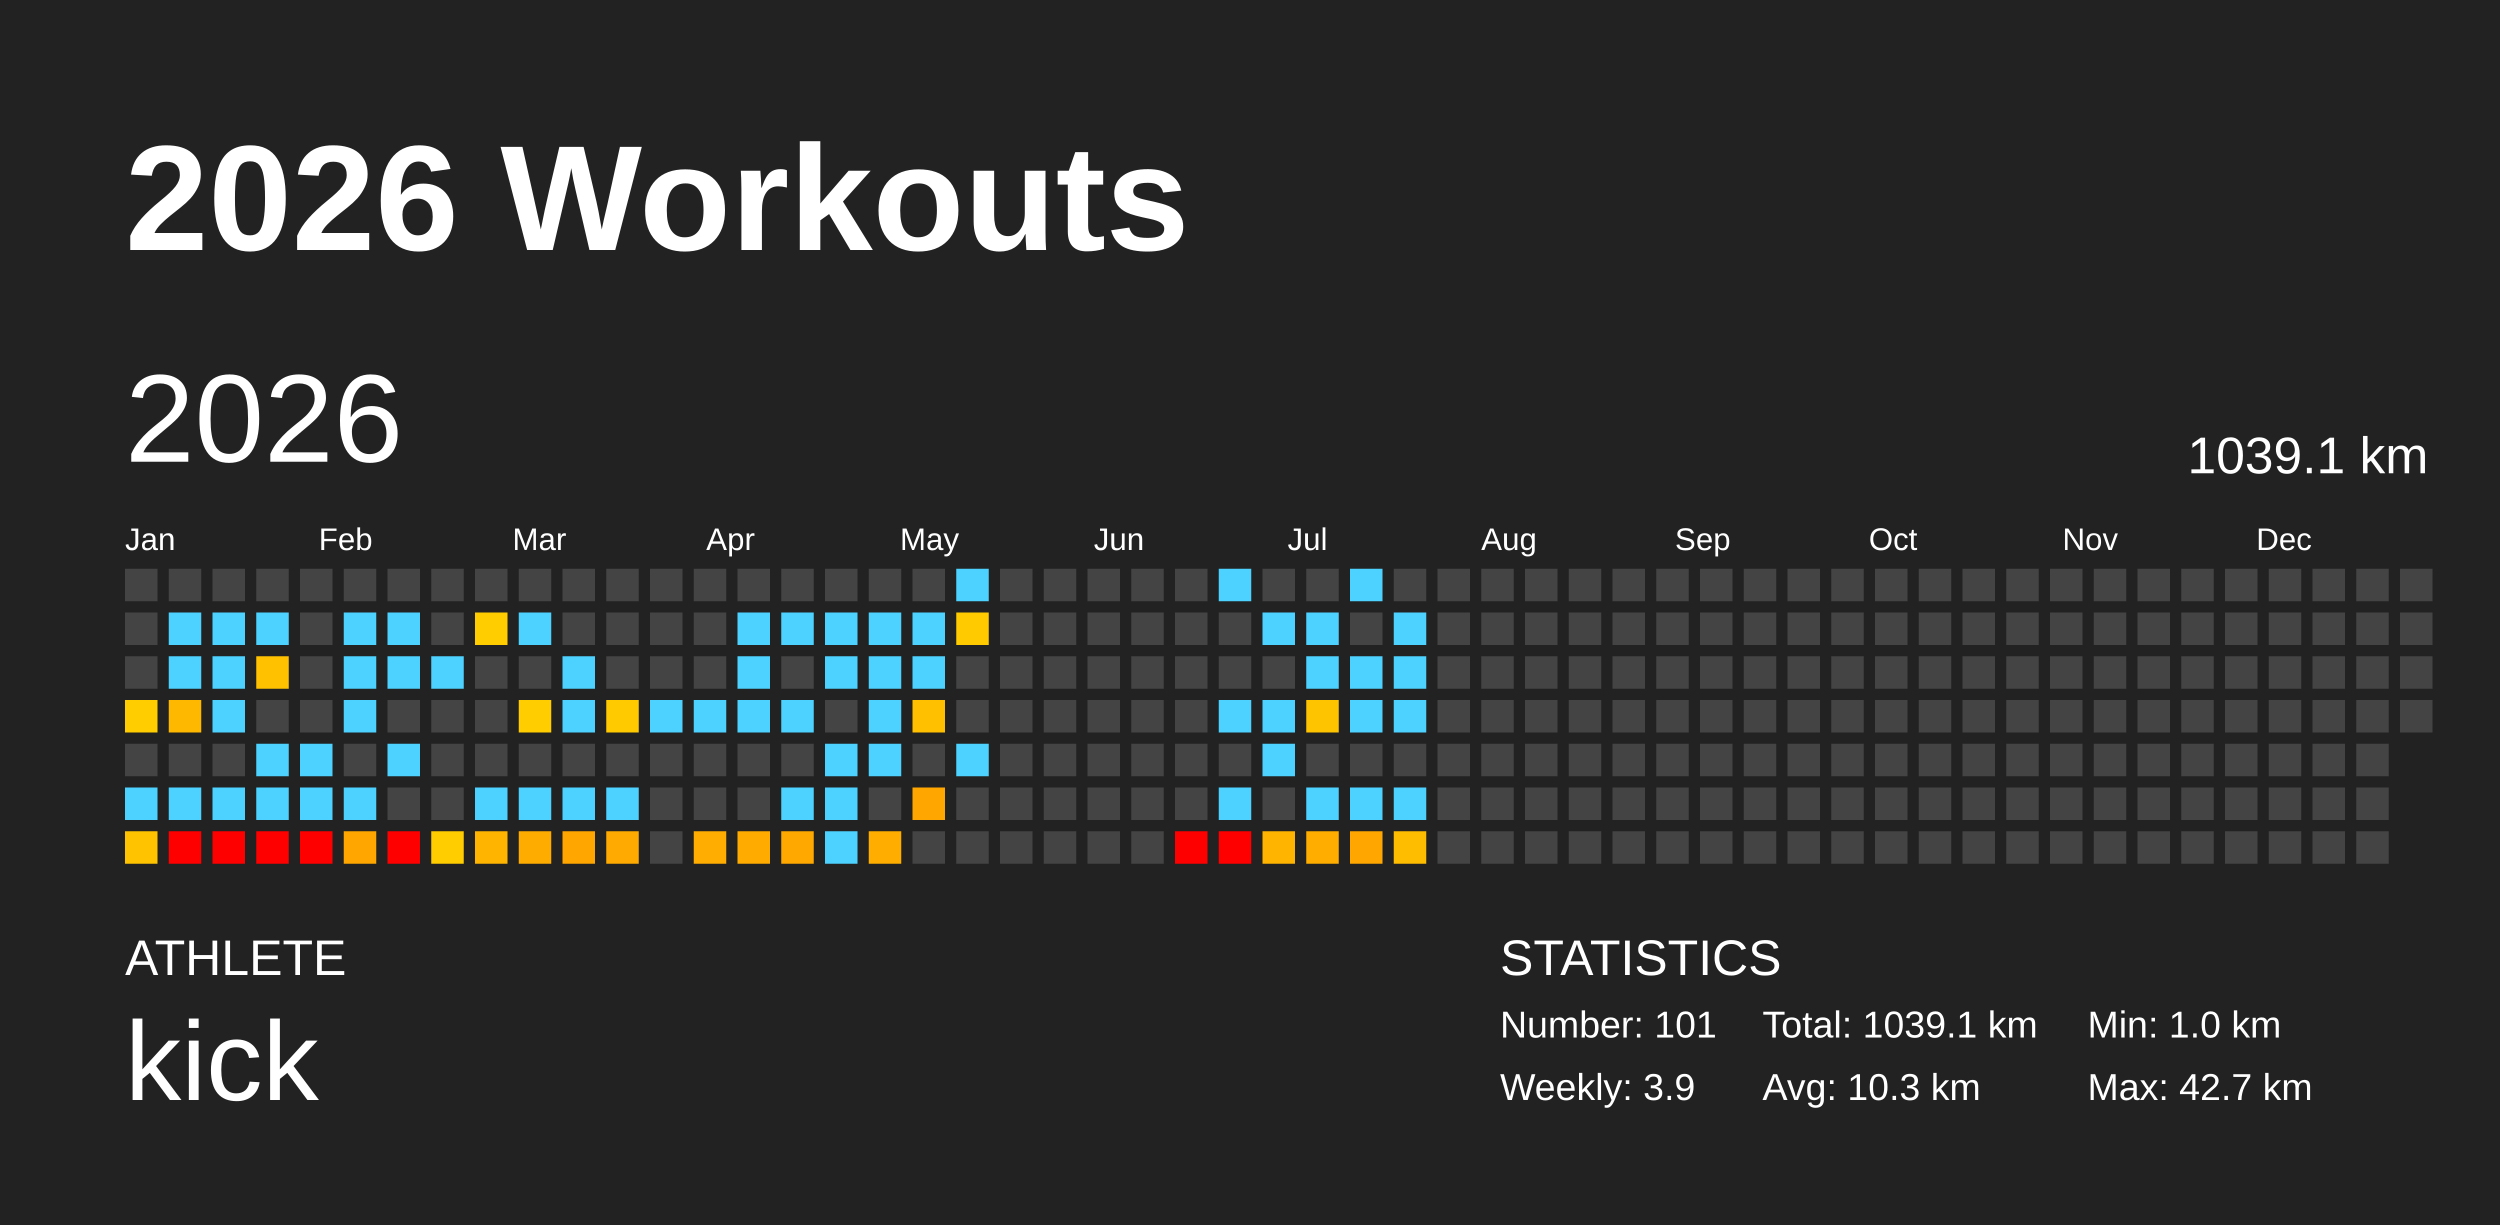
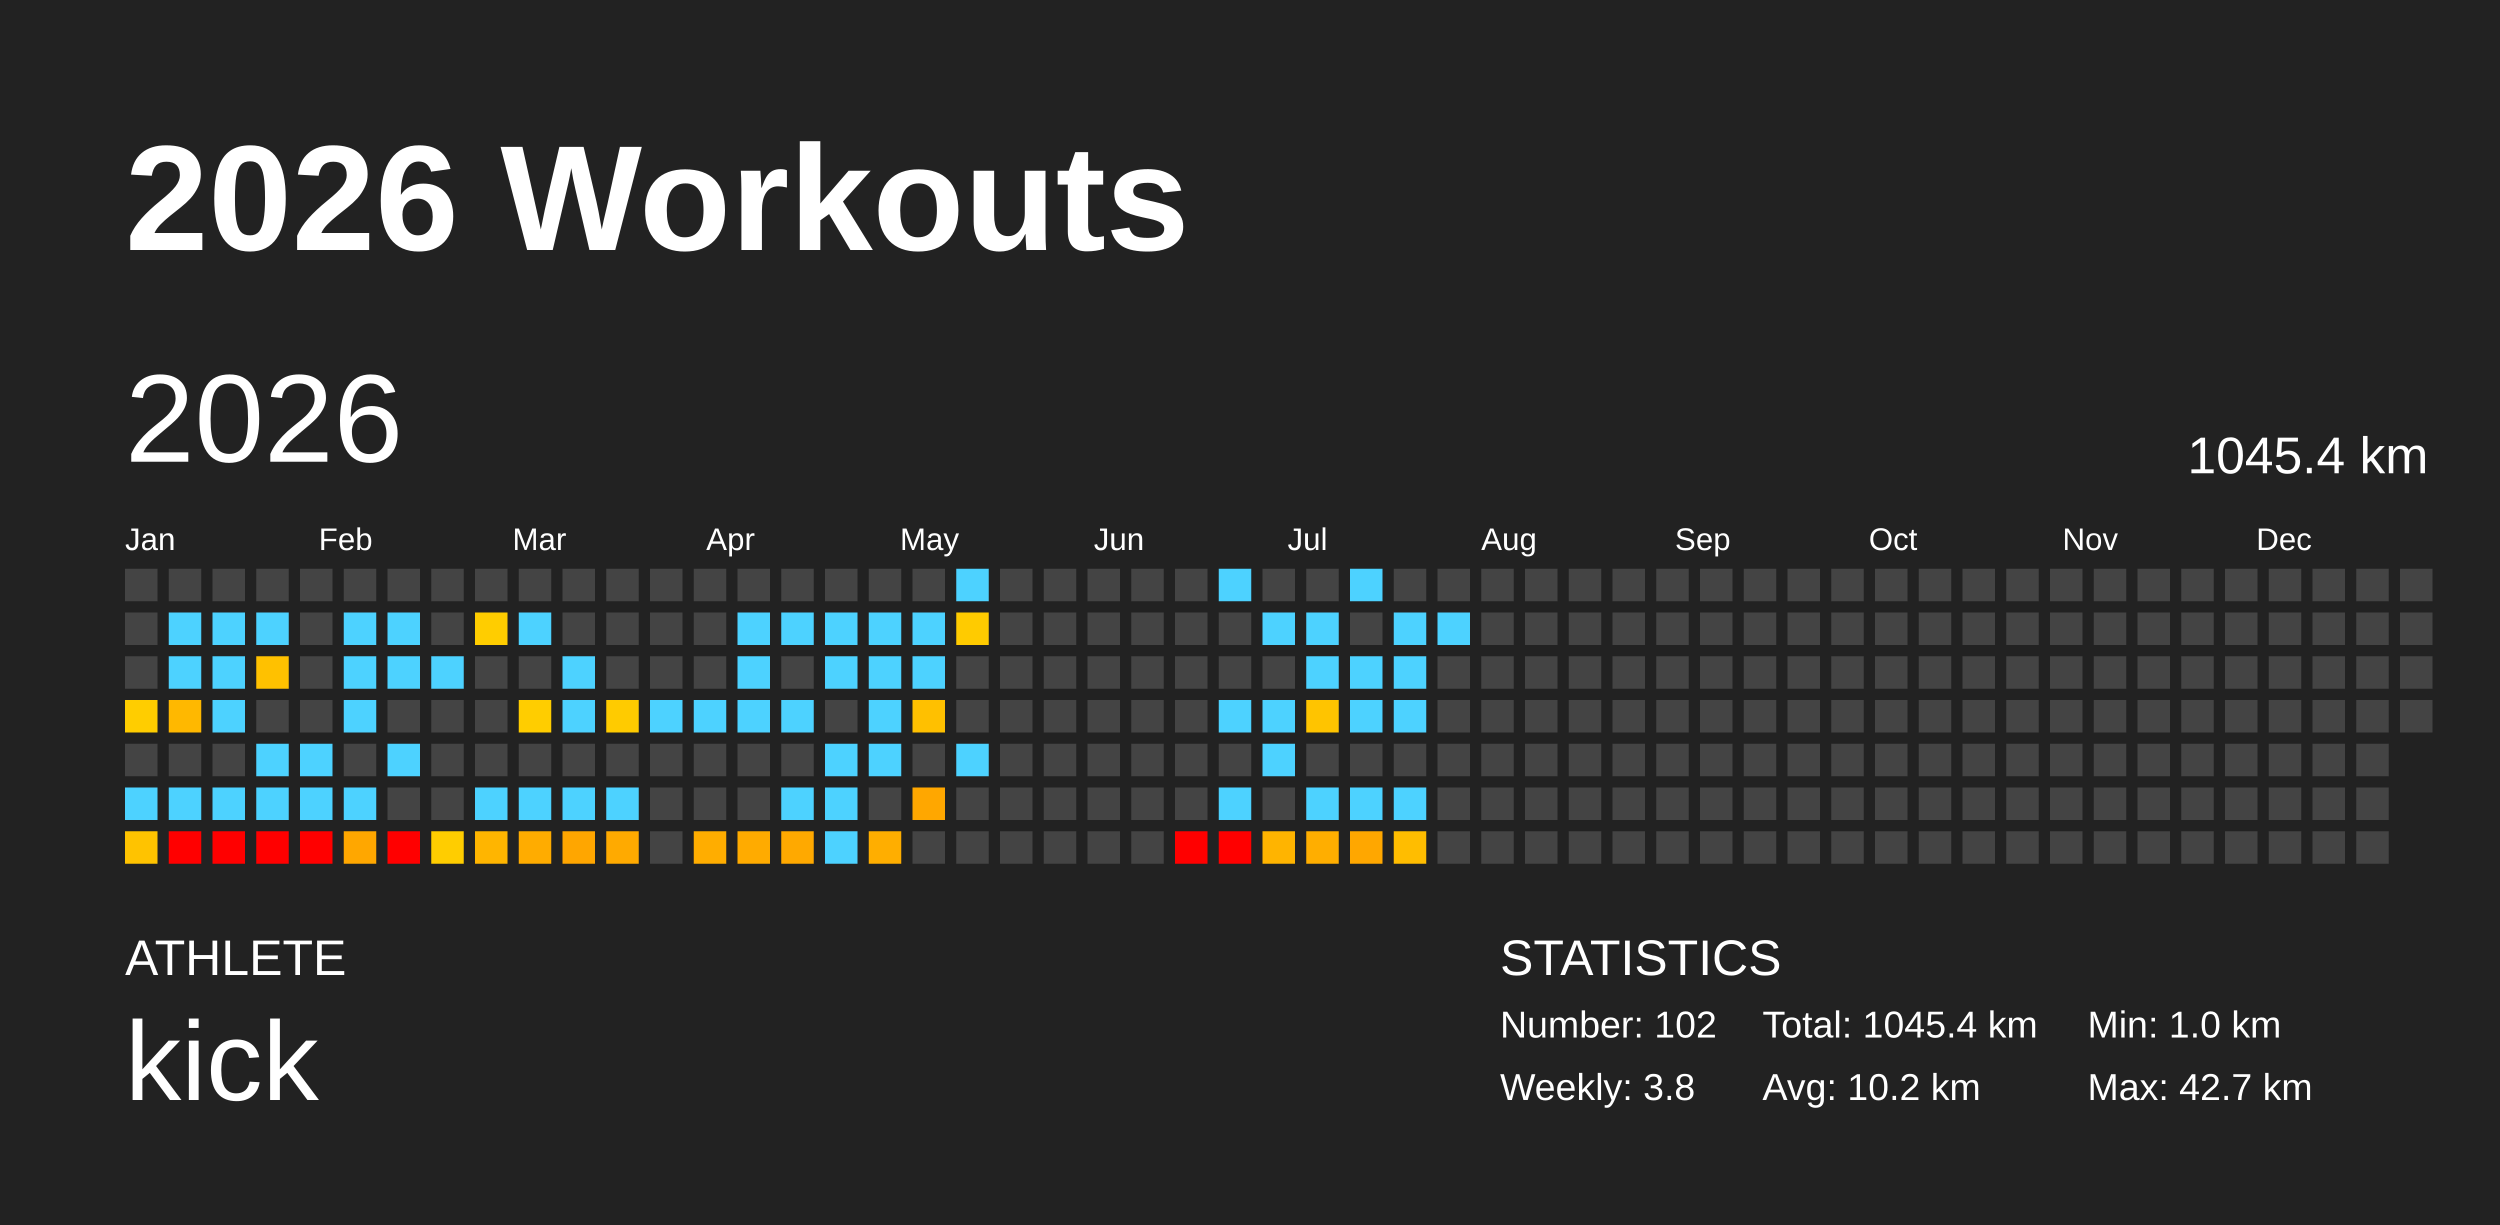
<svg xmlns="http://www.w3.org/2000/svg" baseProfile="full" height="98mm" version="1.1" viewBox="0,0,200,98" width="200mm">
  <defs />
  <rect fill="#222222" height="98" width="200" x="0" y="0" />
  <text fill="#FFFFFF" style="font-size:12px; font-family:Arial; font-weight:bold;" x="10" y="20">2026 Workouts</text>
  <text fill="#FFFFFF" style="font-size:4px; font-family:Arial" x="10" y="78">ATHLETE</text>
  <text fill="#FFFFFF" style="font-size:9px; font-family:Arial" x="10" y="88">kick</text>
  <text fill="#FFFFFF" style="font-size:4px; font-family:Arial" x="120" y="78">STATISTICS</text>
-   <text fill="#FFFFFF" style="font-size:3px; font-family:Arial" x="120" y="83">Number: 101</text>
-   <text fill="#FFFFFF" style="font-size:3px; font-family:Arial" x="120" y="88">Weekly: 3.9</text>
-   <text fill="#FFFFFF" style="font-size:3px; font-family:Arial" x="141" y="83">Total: 1039.1 km</text>
-   <text fill="#FFFFFF" style="font-size:3px; font-family:Arial" x="141" y="88">Avg: 10.3 km</text>
+   <text fill="#FFFFFF" style="font-size:3px; font-family:Arial" x="120" y="83">Number: 102</text>
+   <text fill="#FFFFFF" style="font-size:3px; font-family:Arial" x="120" y="88">Weekly: 3.8</text>
+   <text fill="#FFFFFF" style="font-size:3px; font-family:Arial" x="141" y="83">Total: 1045.4 km</text>
+   <text fill="#FFFFFF" style="font-size:3px; font-family:Arial" x="141" y="88">Avg: 10.2 km</text>
  <text fill="#FFFFFF" style="font-size:3px; font-family:Arial" x="167" y="83">Min: 1.0 km</text>
  <text fill="#FFFFFF" style="font-size:3px; font-family:Arial" x="167" y="88">Max: 42.7 km</text>
  <text dominant-baseline="hanging" fill="#FFFFFF" style="font-size:10.0px; font-family:Arial;" x="10" y="30">2026</text>
-   <text dominant-baseline="hanging" fill="#FFFFFF" style="font-size:4.125px; font-family:Arial;" x="175" y="35">1039.1 km</text>
+   <text dominant-baseline="hanging" fill="#FFFFFF" style="font-size:4.125px; font-family:Arial;" x="175" y="35">1045.4 km</text>
  <text fill="#FFFFFF" style="font-size:2.5px; font-family:Arial" x="10.0" y="44">Jan</text>
  <text fill="#FFFFFF" style="font-size:2.5px; font-family:Arial" x="25.5" y="44">Feb</text>
  <text fill="#FFFFFF" style="font-size:2.5px; font-family:Arial" x="41.0" y="44">Mar</text>
  <text fill="#FFFFFF" style="font-size:2.5px; font-family:Arial" x="56.5" y="44">Apr</text>
  <text fill="#FFFFFF" style="font-size:2.5px; font-family:Arial" x="72.0" y="44">May</text>
  <text fill="#FFFFFF" style="font-size:2.5px; font-family:Arial" x="87.5" y="44">Jun</text>
  <text fill="#FFFFFF" style="font-size:2.5px; font-family:Arial" x="103.0" y="44">Jul</text>
  <text fill="#FFFFFF" style="font-size:2.5px; font-family:Arial" x="118.5" y="44">Aug</text>
  <text fill="#FFFFFF" style="font-size:2.5px; font-family:Arial" x="134.0" y="44">Sep</text>
  <text fill="#FFFFFF" style="font-size:2.5px; font-family:Arial" x="149.5" y="44">Oct</text>
  <text fill="#FFFFFF" style="font-size:2.5px; font-family:Arial" x="165.0" y="44">Nov</text>
  <text fill="#FFFFFF" style="font-size:2.5px; font-family:Arial" x="180.5" y="44">Dec</text>
  <rect fill="#444444" height="2.6" width="2.6" x="10.0" y="45.5" />
  <rect fill="#444444" height="2.6" width="2.6" x="10.0" y="49.0" />
  <rect fill="#444444" height="2.6" width="2.6" x="10.0" y="52.5" />
  <rect fill="#ffcd00" height="2.6" width="2.6" x="10.0" y="56.0" />
  <rect fill="#444444" height="2.6" width="2.6" x="10.0" y="59.5" />
  <rect fill="#4dd2ff" height="2.6" width="2.6" x="10.0" y="63.0" />
  <rect fill="#ffc300" height="2.6" width="2.6" x="10.0" y="66.5" />
  <rect fill="#444444" height="2.6" width="2.6" x="13.5" y="45.5" />
  <rect fill="#4dd2ff" height="2.6" width="2.6" x="13.5" y="49.0" />
  <rect fill="#4dd2ff" height="2.6" width="2.6" x="13.5" y="52.5" />
  <rect fill="#ffb800" height="2.6" width="2.6" x="13.5" y="56.0" />
  <rect fill="#444444" height="2.6" width="2.6" x="13.5" y="59.5" />
  <rect fill="#4dd2ff" height="2.6" width="2.6" x="13.5" y="63.0" />
  <rect fill="red" height="2.6" width="2.6" x="13.5" y="66.5" />
  <rect fill="#444444" height="2.6" width="2.6" x="17.0" y="45.5" />
  <rect fill="#4dd2ff" height="2.6" width="2.6" x="17.0" y="49.0" />
  <rect fill="#4dd2ff" height="2.6" width="2.6" x="17.0" y="52.5" />
  <rect fill="#4dd2ff" height="2.6" width="2.6" x="17.0" y="56.0" />
  <rect fill="#444444" height="2.6" width="2.6" x="17.0" y="59.5" />
  <rect fill="#4dd2ff" height="2.6" width="2.6" x="17.0" y="63.0" />
  <rect fill="red" height="2.6" width="2.6" x="17.0" y="66.5" />
  <rect fill="#444444" height="2.6" width="2.6" x="20.5" y="45.5" />
  <rect fill="#4dd2ff" height="2.6" width="2.6" x="20.5" y="49.0" />
  <rect fill="#ffc100" height="2.6" width="2.6" x="20.5" y="52.5" />
  <rect fill="#444444" height="2.6" width="2.6" x="20.5" y="56.0" />
  <rect fill="#4dd2ff" height="2.6" width="2.6" x="20.5" y="59.5" />
  <rect fill="#4dd2ff" height="2.6" width="2.6" x="20.5" y="63.0" />
  <rect fill="red" height="2.6" width="2.6" x="20.5" y="66.5" />
  <rect fill="#444444" height="2.6" width="2.6" x="24.0" y="45.5" />
  <rect fill="#444444" height="2.6" width="2.6" x="24.0" y="49.0" />
  <rect fill="#444444" height="2.6" width="2.6" x="24.0" y="52.5" />
  <rect fill="#444444" height="2.6" width="2.6" x="24.0" y="56.0" />
  <rect fill="#4dd2ff" height="2.6" width="2.6" x="24.0" y="59.5" />
  <rect fill="#4dd2ff" height="2.6" width="2.6" x="24.0" y="63.0" />
  <rect fill="red" height="2.6" width="2.6" x="24.0" y="66.5" />
  <rect fill="#444444" height="2.6" width="2.6" x="27.5" y="45.5" />
  <rect fill="#4dd2ff" height="2.6" width="2.6" x="27.5" y="49.0" />
  <rect fill="#4dd2ff" height="2.6" width="2.6" x="27.5" y="52.5" />
  <rect fill="#4dd2ff" height="2.6" width="2.6" x="27.5" y="56.0" />
  <rect fill="#444444" height="2.6" width="2.6" x="27.5" y="59.5" />
  <rect fill="#4dd2ff" height="2.6" width="2.6" x="27.5" y="63.0" />
  <rect fill="#ffa700" height="2.6" width="2.6" x="27.5" y="66.5" />
  <rect fill="#444444" height="2.6" width="2.6" x="31.0" y="45.5" />
  <rect fill="#4dd2ff" height="2.6" width="2.6" x="31.0" y="49.0" />
  <rect fill="#4dd2ff" height="2.6" width="2.6" x="31.0" y="52.5" />
  <rect fill="#444444" height="2.6" width="2.6" x="31.0" y="56.0" />
  <rect fill="#4dd2ff" height="2.6" width="2.6" x="31.0" y="59.5" />
  <rect fill="#444444" height="2.6" width="2.6" x="31.0" y="63.0" />
  <rect fill="red" height="2.6" width="2.6" x="31.0" y="66.5" />
  <rect fill="#444444" height="2.6" width="2.6" x="34.5" y="45.5" />
  <rect fill="#444444" height="2.6" width="2.6" x="34.5" y="49.0" />
  <rect fill="#4dd2ff" height="2.6" width="2.6" x="34.5" y="52.5" />
  <rect fill="#444444" height="2.6" width="2.6" x="34.5" y="56.0" />
  <rect fill="#444444" height="2.6" width="2.6" x="34.5" y="59.5" />
  <rect fill="#444444" height="2.6" width="2.6" x="34.5" y="63.0" />
  <rect fill="#ffcd00" height="2.6" width="2.6" x="34.5" y="66.5" />
  <rect fill="#444444" height="2.6" width="2.6" x="38.0" y="45.5" />
  <rect fill="#ffcd00" height="2.6" width="2.6" x="38.0" y="49.0" />
  <rect fill="#444444" height="2.6" width="2.6" x="38.0" y="52.5" />
  <rect fill="#444444" height="2.6" width="2.6" x="38.0" y="56.0" />
  <rect fill="#444444" height="2.6" width="2.6" x="38.0" y="59.5" />
  <rect fill="#4dd2ff" height="2.6" width="2.6" x="38.0" y="63.0" />
  <rect fill="#ffb500" height="2.6" width="2.6" x="38.0" y="66.5" />
  <rect fill="#444444" height="2.6" width="2.6" x="41.5" y="45.5" />
  <rect fill="#4dd2ff" height="2.6" width="2.6" x="41.5" y="49.0" />
  <rect fill="#444444" height="2.6" width="2.6" x="41.5" y="52.5" />
  <rect fill="#ffcd00" height="2.6" width="2.6" x="41.5" y="56.0" />
  <rect fill="#444444" height="2.6" width="2.6" x="41.5" y="59.5" />
  <rect fill="#4dd2ff" height="2.6" width="2.6" x="41.5" y="63.0" />
  <rect fill="#ffac00" height="2.6" width="2.6" x="41.5" y="66.5" />
  <rect fill="#444444" height="2.6" width="2.6" x="45.0" y="45.5" />
  <rect fill="#444444" height="2.6" width="2.6" x="45.0" y="49.0" />
  <rect fill="#4dd2ff" height="2.6" width="2.6" x="45.0" y="52.5" />
  <rect fill="#4dd2ff" height="2.6" width="2.6" x="45.0" y="56.0" />
  <rect fill="#444444" height="2.6" width="2.6" x="45.0" y="59.5" />
  <rect fill="#4dd2ff" height="2.6" width="2.6" x="45.0" y="63.0" />
  <rect fill="#ffa600" height="2.6" width="2.6" x="45.0" y="66.5" />
  <rect fill="#444444" height="2.6" width="2.6" x="48.5" y="45.5" />
  <rect fill="#444444" height="2.6" width="2.6" x="48.5" y="49.0" />
  <rect fill="#444444" height="2.6" width="2.6" x="48.5" y="52.5" />
  <rect fill="#ffcb00" height="2.6" width="2.6" x="48.5" y="56.0" />
  <rect fill="#444444" height="2.6" width="2.6" x="48.5" y="59.5" />
  <rect fill="#4dd2ff" height="2.6" width="2.6" x="48.5" y="63.0" />
  <rect fill="#ffaa00" height="2.6" width="2.6" x="48.5" y="66.5" />
  <rect fill="#444444" height="2.6" width="2.6" x="52.0" y="45.5" />
  <rect fill="#444444" height="2.6" width="2.6" x="52.0" y="49.0" />
  <rect fill="#444444" height="2.6" width="2.6" x="52.0" y="52.5" />
  <rect fill="#4dd2ff" height="2.6" width="2.6" x="52.0" y="56.0" />
  <rect fill="#444444" height="2.6" width="2.6" x="52.0" y="59.5" />
  <rect fill="#444444" height="2.6" width="2.6" x="52.0" y="63.0" />
  <rect fill="#444444" height="2.6" width="2.6" x="52.0" y="66.5" />
  <rect fill="#444444" height="2.6" width="2.6" x="55.5" y="45.5" />
  <rect fill="#444444" height="2.6" width="2.6" x="55.5" y="49.0" />
  <rect fill="#444444" height="2.6" width="2.6" x="55.5" y="52.5" />
  <rect fill="#4dd2ff" height="2.6" width="2.6" x="55.5" y="56.0" />
  <rect fill="#444444" height="2.6" width="2.6" x="55.5" y="59.5" />
  <rect fill="#444444" height="2.6" width="2.6" x="55.5" y="63.0" />
  <rect fill="#ffad00" height="2.6" width="2.6" x="55.5" y="66.5" />
  <rect fill="#444444" height="2.6" width="2.6" x="59.0" y="45.5" />
  <rect fill="#4dd2ff" height="2.6" width="2.6" x="59.0" y="49.0" />
  <rect fill="#4dd2ff" height="2.6" width="2.6" x="59.0" y="52.5" />
  <rect fill="#4dd2ff" height="2.6" width="2.6" x="59.0" y="56.0" />
  <rect fill="#444444" height="2.6" width="2.6" x="59.0" y="59.5" />
  <rect fill="#444444" height="2.6" width="2.6" x="59.0" y="63.0" />
  <rect fill="#ffab00" height="2.6" width="2.6" x="59.0" y="66.5" />
  <rect fill="#444444" height="2.6" width="2.6" x="62.5" y="45.5" />
  <rect fill="#4dd2ff" height="2.6" width="2.6" x="62.5" y="49.0" />
  <rect fill="#444444" height="2.6" width="2.6" x="62.5" y="52.5" />
  <rect fill="#4dd2ff" height="2.6" width="2.6" x="62.5" y="56.0" />
  <rect fill="#444444" height="2.6" width="2.6" x="62.5" y="59.5" />
  <rect fill="#4dd2ff" height="2.6" width="2.6" x="62.5" y="63.0" />
  <rect fill="#ffa900" height="2.6" width="2.6" x="62.5" y="66.5" />
  <rect fill="#444444" height="2.6" width="2.6" x="66.0" y="45.5" />
  <rect fill="#4dd2ff" height="2.6" width="2.6" x="66.0" y="49.0" />
  <rect fill="#4dd2ff" height="2.6" width="2.6" x="66.0" y="52.5" />
  <rect fill="#444444" height="2.6" width="2.6" x="66.0" y="56.0" />
  <rect fill="#4dd2ff" height="2.6" width="2.6" x="66.0" y="59.5" />
  <rect fill="#4dd2ff" height="2.6" width="2.6" x="66.0" y="63.0" />
  <rect fill="#4dd2ff" height="2.6" width="2.6" x="66.0" y="66.5" />
  <rect fill="#444444" height="2.6" width="2.6" x="69.5" y="45.5" />
  <rect fill="#4dd2ff" height="2.6" width="2.6" x="69.5" y="49.0" />
  <rect fill="#4dd2ff" height="2.6" width="2.6" x="69.5" y="52.5" />
  <rect fill="#4dd2ff" height="2.6" width="2.6" x="69.5" y="56.0" />
  <rect fill="#4dd2ff" height="2.6" width="2.6" x="69.5" y="59.5" />
  <rect fill="#444444" height="2.6" width="2.6" x="69.5" y="63.0" />
  <rect fill="#ffae00" height="2.6" width="2.6" x="69.5" y="66.5" />
  <rect fill="#444444" height="2.6" width="2.6" x="73.0" y="45.5" />
  <rect fill="#4dd2ff" height="2.6" width="2.6" x="73.0" y="49.0" />
  <rect fill="#4dd2ff" height="2.6" width="2.6" x="73.0" y="52.5" />
  <rect fill="#ffc000" height="2.6" width="2.6" x="73.0" y="56.0" />
  <rect fill="#444444" height="2.6" width="2.6" x="73.0" y="59.5" />
  <rect fill="#ffa700" height="2.6" width="2.6" x="73.0" y="63.0" />
  <rect fill="#444444" height="2.6" width="2.6" x="73.0" y="66.5" />
  <rect fill="#4dd2ff" height="2.6" width="2.6" x="76.5" y="45.5" />
  <rect fill="#ffcb00" height="2.6" width="2.6" x="76.5" y="49.0" />
  <rect fill="#444444" height="2.6" width="2.6" x="76.5" y="52.5" />
  <rect fill="#444444" height="2.6" width="2.6" x="76.5" y="56.0" />
  <rect fill="#4dd2ff" height="2.6" width="2.6" x="76.5" y="59.5" />
  <rect fill="#444444" height="2.6" width="2.6" x="76.5" y="63.0" />
  <rect fill="#444444" height="2.6" width="2.6" x="76.5" y="66.5" />
  <rect fill="#444444" height="2.6" width="2.6" x="80.0" y="45.5" />
  <rect fill="#444444" height="2.6" width="2.6" x="80.0" y="49.0" />
  <rect fill="#444444" height="2.6" width="2.6" x="80.0" y="52.5" />
  <rect fill="#444444" height="2.6" width="2.6" x="80.0" y="56.0" />
  <rect fill="#444444" height="2.6" width="2.6" x="80.0" y="59.5" />
  <rect fill="#444444" height="2.6" width="2.6" x="80.0" y="63.0" />
  <rect fill="#444444" height="2.6" width="2.6" x="80.0" y="66.5" />
  <rect fill="#444444" height="2.6" width="2.6" x="83.5" y="45.5" />
  <rect fill="#444444" height="2.6" width="2.6" x="83.5" y="49.0" />
  <rect fill="#444444" height="2.6" width="2.6" x="83.5" y="52.5" />
  <rect fill="#444444" height="2.6" width="2.6" x="83.5" y="56.0" />
  <rect fill="#444444" height="2.6" width="2.6" x="83.5" y="59.5" />
  <rect fill="#444444" height="2.6" width="2.6" x="83.5" y="63.0" />
  <rect fill="#444444" height="2.6" width="2.6" x="83.5" y="66.5" />
  <rect fill="#444444" height="2.6" width="2.6" x="87.0" y="45.5" />
  <rect fill="#444444" height="2.6" width="2.6" x="87.0" y="49.0" />
  <rect fill="#444444" height="2.6" width="2.6" x="87.0" y="52.5" />
  <rect fill="#444444" height="2.6" width="2.6" x="87.0" y="56.0" />
  <rect fill="#444444" height="2.6" width="2.6" x="87.0" y="59.5" />
  <rect fill="#444444" height="2.6" width="2.6" x="87.0" y="63.0" />
  <rect fill="#444444" height="2.6" width="2.6" x="87.0" y="66.5" />
  <rect fill="#444444" height="2.6" width="2.6" x="90.5" y="45.5" />
  <rect fill="#444444" height="2.6" width="2.6" x="90.5" y="49.0" />
  <rect fill="#444444" height="2.6" width="2.6" x="90.5" y="52.5" />
  <rect fill="#444444" height="2.6" width="2.6" x="90.5" y="56.0" />
  <rect fill="#444444" height="2.6" width="2.6" x="90.5" y="59.5" />
  <rect fill="#444444" height="2.6" width="2.6" x="90.5" y="63.0" />
  <rect fill="#444444" height="2.6" width="2.6" x="90.5" y="66.5" />
  <rect fill="#444444" height="2.6" width="2.6" x="94.0" y="45.5" />
  <rect fill="#444444" height="2.6" width="2.6" x="94.0" y="49.0" />
  <rect fill="#444444" height="2.6" width="2.6" x="94.0" y="52.5" />
  <rect fill="#444444" height="2.6" width="2.6" x="94.0" y="56.0" />
  <rect fill="#444444" height="2.6" width="2.6" x="94.0" y="59.5" />
  <rect fill="#444444" height="2.6" width="2.6" x="94.0" y="63.0" />
  <rect fill="red" height="2.6" width="2.6" x="94.0" y="66.5" />
  <rect fill="#4dd2ff" height="2.6" width="2.6" x="97.5" y="45.5" />
  <rect fill="#444444" height="2.6" width="2.6" x="97.5" y="49.0" />
  <rect fill="#444444" height="2.6" width="2.6" x="97.5" y="52.5" />
  <rect fill="#4dd2ff" height="2.6" width="2.6" x="97.5" y="56.0" />
  <rect fill="#444444" height="2.6" width="2.6" x="97.5" y="59.5" />
  <rect fill="#4dd2ff" height="2.6" width="2.6" x="97.5" y="63.0" />
  <rect fill="red" height="2.6" width="2.6" x="97.5" y="66.5" />
  <rect fill="#444444" height="2.6" width="2.6" x="101.0" y="45.5" />
  <rect fill="#4dd2ff" height="2.6" width="2.6" x="101.0" y="49.0" />
  <rect fill="#444444" height="2.6" width="2.6" x="101.0" y="52.5" />
  <rect fill="#4dd2ff" height="2.6" width="2.6" x="101.0" y="56.0" />
  <rect fill="#4dd2ff" height="2.6" width="2.6" x="101.0" y="59.5" />
  <rect fill="#444444" height="2.6" width="2.6" x="101.0" y="63.0" />
  <rect fill="#ffb400" height="2.6" width="2.6" x="101.0" y="66.5" />
  <rect fill="#444444" height="2.6" width="2.6" x="104.5" y="45.5" />
  <rect fill="#4dd2ff" height="2.6" width="2.6" x="104.5" y="49.0" />
  <rect fill="#4dd2ff" height="2.6" width="2.6" x="104.5" y="52.5" />
  <rect fill="#ffc400" height="2.6" width="2.6" x="104.5" y="56.0" />
  <rect fill="#444444" height="2.6" width="2.6" x="104.5" y="59.5" />
  <rect fill="#4dd2ff" height="2.6" width="2.6" x="104.5" y="63.0" />
  <rect fill="#ffae00" height="2.6" width="2.6" x="104.5" y="66.5" />
  <rect fill="#4dd2ff" height="2.6" width="2.6" x="108.0" y="45.5" />
  <rect fill="#444444" height="2.6" width="2.6" x="108.0" y="49.0" />
  <rect fill="#4dd2ff" height="2.6" width="2.6" x="108.0" y="52.5" />
  <rect fill="#4dd2ff" height="2.6" width="2.6" x="108.0" y="56.0" />
  <rect fill="#444444" height="2.6" width="2.6" x="108.0" y="59.5" />
  <rect fill="#4dd2ff" height="2.6" width="2.6" x="108.0" y="63.0" />
  <rect fill="#ffa700" height="2.6" width="2.6" x="108.0" y="66.5" />
  <rect fill="#444444" height="2.6" width="2.6" x="111.5" y="45.5" />
  <rect fill="#4dd2ff" height="2.6" width="2.6" x="111.5" y="49.0" />
  <rect fill="#4dd2ff" height="2.6" width="2.6" x="111.5" y="52.5" />
  <rect fill="#4dd2ff" height="2.6" width="2.6" x="111.5" y="56.0" />
  <rect fill="#444444" height="2.6" width="2.6" x="111.5" y="59.5" />
  <rect fill="#4dd2ff" height="2.6" width="2.6" x="111.5" y="63.0" />
  <rect fill="#ffbd00" height="2.6" width="2.6" x="111.5" y="66.5" />
  <rect fill="#444444" height="2.6" width="2.6" x="115.0" y="45.5" />
-   <rect fill="#444444" height="2.6" width="2.6" x="115.0" y="49.0" />
+   <rect fill="#4dd2ff" height="2.6" width="2.6" x="115.0" y="49.0" />
  <rect fill="#444444" height="2.6" width="2.6" x="115.0" y="52.5" />
  <rect fill="#444444" height="2.6" width="2.6" x="115.0" y="56.0" />
  <rect fill="#444444" height="2.6" width="2.6" x="115.0" y="59.5" />
  <rect fill="#444444" height="2.6" width="2.6" x="115.0" y="63.0" />
  <rect fill="#444444" height="2.6" width="2.6" x="115.0" y="66.5" />
  <rect fill="#444444" height="2.6" width="2.6" x="118.5" y="45.5" />
  <rect fill="#444444" height="2.6" width="2.6" x="118.5" y="49.0" />
  <rect fill="#444444" height="2.6" width="2.6" x="118.5" y="52.5" />
  <rect fill="#444444" height="2.6" width="2.6" x="118.5" y="56.0" />
  <rect fill="#444444" height="2.6" width="2.6" x="118.5" y="59.5" />
  <rect fill="#444444" height="2.6" width="2.6" x="118.5" y="63.0" />
  <rect fill="#444444" height="2.6" width="2.6" x="118.5" y="66.5" />
  <rect fill="#444444" height="2.6" width="2.6" x="122.0" y="45.5" />
  <rect fill="#444444" height="2.6" width="2.6" x="122.0" y="49.0" />
  <rect fill="#444444" height="2.6" width="2.6" x="122.0" y="52.5" />
  <rect fill="#444444" height="2.6" width="2.6" x="122.0" y="56.0" />
  <rect fill="#444444" height="2.6" width="2.6" x="122.0" y="59.5" />
  <rect fill="#444444" height="2.6" width="2.6" x="122.0" y="63.0" />
  <rect fill="#444444" height="2.6" width="2.6" x="122.0" y="66.5" />
  <rect fill="#444444" height="2.6" width="2.6" x="125.5" y="45.5" />
  <rect fill="#444444" height="2.6" width="2.6" x="125.5" y="49.0" />
  <rect fill="#444444" height="2.6" width="2.6" x="125.5" y="52.5" />
  <rect fill="#444444" height="2.6" width="2.6" x="125.5" y="56.0" />
  <rect fill="#444444" height="2.6" width="2.6" x="125.5" y="59.5" />
  <rect fill="#444444" height="2.6" width="2.6" x="125.5" y="63.0" />
  <rect fill="#444444" height="2.6" width="2.6" x="125.5" y="66.5" />
  <rect fill="#444444" height="2.6" width="2.6" x="129.0" y="45.5" />
  <rect fill="#444444" height="2.6" width="2.6" x="129.0" y="49.0" />
  <rect fill="#444444" height="2.6" width="2.6" x="129.0" y="52.5" />
  <rect fill="#444444" height="2.6" width="2.6" x="129.0" y="56.0" />
  <rect fill="#444444" height="2.6" width="2.6" x="129.0" y="59.5" />
  <rect fill="#444444" height="2.6" width="2.6" x="129.0" y="63.0" />
  <rect fill="#444444" height="2.6" width="2.6" x="129.0" y="66.5" />
  <rect fill="#444444" height="2.6" width="2.6" x="132.5" y="45.5" />
  <rect fill="#444444" height="2.6" width="2.6" x="132.5" y="49.0" />
  <rect fill="#444444" height="2.6" width="2.6" x="132.5" y="52.5" />
  <rect fill="#444444" height="2.6" width="2.6" x="132.5" y="56.0" />
  <rect fill="#444444" height="2.6" width="2.6" x="132.5" y="59.5" />
  <rect fill="#444444" height="2.6" width="2.6" x="132.5" y="63.0" />
  <rect fill="#444444" height="2.6" width="2.6" x="132.5" y="66.5" />
  <rect fill="#444444" height="2.6" width="2.6" x="136.0" y="45.5" />
  <rect fill="#444444" height="2.6" width="2.6" x="136.0" y="49.0" />
  <rect fill="#444444" height="2.6" width="2.6" x="136.0" y="52.5" />
  <rect fill="#444444" height="2.6" width="2.6" x="136.0" y="56.0" />
  <rect fill="#444444" height="2.6" width="2.6" x="136.0" y="59.5" />
  <rect fill="#444444" height="2.6" width="2.6" x="136.0" y="63.0" />
  <rect fill="#444444" height="2.6" width="2.6" x="136.0" y="66.5" />
  <rect fill="#444444" height="2.6" width="2.6" x="139.5" y="45.5" />
  <rect fill="#444444" height="2.6" width="2.6" x="139.5" y="49.0" />
  <rect fill="#444444" height="2.6" width="2.6" x="139.5" y="52.5" />
  <rect fill="#444444" height="2.6" width="2.6" x="139.5" y="56.0" />
  <rect fill="#444444" height="2.6" width="2.6" x="139.5" y="59.5" />
  <rect fill="#444444" height="2.6" width="2.6" x="139.5" y="63.0" />
  <rect fill="#444444" height="2.6" width="2.6" x="139.5" y="66.5" />
  <rect fill="#444444" height="2.6" width="2.6" x="143.0" y="45.5" />
  <rect fill="#444444" height="2.6" width="2.6" x="143.0" y="49.0" />
  <rect fill="#444444" height="2.6" width="2.6" x="143.0" y="52.5" />
  <rect fill="#444444" height="2.6" width="2.6" x="143.0" y="56.0" />
  <rect fill="#444444" height="2.6" width="2.6" x="143.0" y="59.5" />
  <rect fill="#444444" height="2.6" width="2.6" x="143.0" y="63.0" />
  <rect fill="#444444" height="2.6" width="2.6" x="143.0" y="66.5" />
  <rect fill="#444444" height="2.6" width="2.6" x="146.5" y="45.5" />
  <rect fill="#444444" height="2.6" width="2.6" x="146.5" y="49.0" />
  <rect fill="#444444" height="2.6" width="2.6" x="146.5" y="52.5" />
  <rect fill="#444444" height="2.6" width="2.6" x="146.5" y="56.0" />
  <rect fill="#444444" height="2.6" width="2.6" x="146.5" y="59.5" />
  <rect fill="#444444" height="2.6" width="2.6" x="146.5" y="63.0" />
  <rect fill="#444444" height="2.6" width="2.6" x="146.5" y="66.5" />
  <rect fill="#444444" height="2.6" width="2.6" x="150.0" y="45.5" />
  <rect fill="#444444" height="2.6" width="2.6" x="150.0" y="49.0" />
  <rect fill="#444444" height="2.6" width="2.6" x="150.0" y="52.5" />
  <rect fill="#444444" height="2.6" width="2.6" x="150.0" y="56.0" />
  <rect fill="#444444" height="2.6" width="2.6" x="150.0" y="59.5" />
  <rect fill="#444444" height="2.6" width="2.6" x="150.0" y="63.0" />
  <rect fill="#444444" height="2.6" width="2.6" x="150.0" y="66.5" />
  <rect fill="#444444" height="2.6" width="2.6" x="153.5" y="45.5" />
  <rect fill="#444444" height="2.6" width="2.6" x="153.5" y="49.0" />
  <rect fill="#444444" height="2.6" width="2.6" x="153.5" y="52.5" />
  <rect fill="#444444" height="2.6" width="2.6" x="153.5" y="56.0" />
  <rect fill="#444444" height="2.6" width="2.6" x="153.5" y="59.5" />
  <rect fill="#444444" height="2.6" width="2.6" x="153.5" y="63.0" />
  <rect fill="#444444" height="2.6" width="2.6" x="153.5" y="66.5" />
  <rect fill="#444444" height="2.6" width="2.6" x="157.0" y="45.5" />
  <rect fill="#444444" height="2.6" width="2.6" x="157.0" y="49.0" />
  <rect fill="#444444" height="2.6" width="2.6" x="157.0" y="52.5" />
  <rect fill="#444444" height="2.6" width="2.6" x="157.0" y="56.0" />
  <rect fill="#444444" height="2.6" width="2.6" x="157.0" y="59.5" />
  <rect fill="#444444" height="2.6" width="2.6" x="157.0" y="63.0" />
  <rect fill="#444444" height="2.6" width="2.6" x="157.0" y="66.5" />
  <rect fill="#444444" height="2.6" width="2.6" x="160.5" y="45.5" />
  <rect fill="#444444" height="2.6" width="2.6" x="160.5" y="49.0" />
  <rect fill="#444444" height="2.6" width="2.6" x="160.5" y="52.5" />
  <rect fill="#444444" height="2.6" width="2.6" x="160.5" y="56.0" />
  <rect fill="#444444" height="2.6" width="2.6" x="160.5" y="59.5" />
  <rect fill="#444444" height="2.6" width="2.6" x="160.5" y="63.0" />
  <rect fill="#444444" height="2.6" width="2.6" x="160.5" y="66.5" />
  <rect fill="#444444" height="2.6" width="2.6" x="164.0" y="45.5" />
  <rect fill="#444444" height="2.6" width="2.6" x="164.0" y="49.0" />
  <rect fill="#444444" height="2.6" width="2.6" x="164.0" y="52.5" />
  <rect fill="#444444" height="2.6" width="2.6" x="164.0" y="56.0" />
  <rect fill="#444444" height="2.6" width="2.6" x="164.0" y="59.5" />
  <rect fill="#444444" height="2.6" width="2.6" x="164.0" y="63.0" />
  <rect fill="#444444" height="2.6" width="2.6" x="164.0" y="66.5" />
  <rect fill="#444444" height="2.6" width="2.6" x="167.5" y="45.5" />
  <rect fill="#444444" height="2.6" width="2.6" x="167.5" y="49.0" />
  <rect fill="#444444" height="2.6" width="2.6" x="167.5" y="52.5" />
  <rect fill="#444444" height="2.6" width="2.6" x="167.5" y="56.0" />
  <rect fill="#444444" height="2.6" width="2.6" x="167.5" y="59.5" />
  <rect fill="#444444" height="2.6" width="2.6" x="167.5" y="63.0" />
  <rect fill="#444444" height="2.6" width="2.6" x="167.5" y="66.5" />
  <rect fill="#444444" height="2.6" width="2.6" x="171.0" y="45.5" />
  <rect fill="#444444" height="2.6" width="2.6" x="171.0" y="49.0" />
  <rect fill="#444444" height="2.6" width="2.6" x="171.0" y="52.5" />
  <rect fill="#444444" height="2.6" width="2.6" x="171.0" y="56.0" />
  <rect fill="#444444" height="2.6" width="2.6" x="171.0" y="59.5" />
  <rect fill="#444444" height="2.6" width="2.6" x="171.0" y="63.0" />
  <rect fill="#444444" height="2.6" width="2.6" x="171.0" y="66.5" />
  <rect fill="#444444" height="2.6" width="2.6" x="174.5" y="45.5" />
  <rect fill="#444444" height="2.6" width="2.6" x="174.5" y="49.0" />
  <rect fill="#444444" height="2.6" width="2.6" x="174.5" y="52.5" />
  <rect fill="#444444" height="2.6" width="2.6" x="174.5" y="56.0" />
  <rect fill="#444444" height="2.6" width="2.6" x="174.5" y="59.5" />
  <rect fill="#444444" height="2.6" width="2.6" x="174.5" y="63.0" />
  <rect fill="#444444" height="2.6" width="2.6" x="174.5" y="66.5" />
  <rect fill="#444444" height="2.6" width="2.6" x="178.0" y="45.5" />
  <rect fill="#444444" height="2.6" width="2.6" x="178.0" y="49.0" />
  <rect fill="#444444" height="2.6" width="2.6" x="178.0" y="52.5" />
  <rect fill="#444444" height="2.6" width="2.6" x="178.0" y="56.0" />
  <rect fill="#444444" height="2.6" width="2.6" x="178.0" y="59.5" />
  <rect fill="#444444" height="2.6" width="2.6" x="178.0" y="63.0" />
  <rect fill="#444444" height="2.6" width="2.6" x="178.0" y="66.5" />
  <rect fill="#444444" height="2.6" width="2.6" x="181.5" y="45.5" />
  <rect fill="#444444" height="2.6" width="2.6" x="181.5" y="49.0" />
  <rect fill="#444444" height="2.6" width="2.6" x="181.5" y="52.5" />
  <rect fill="#444444" height="2.6" width="2.6" x="181.5" y="56.0" />
  <rect fill="#444444" height="2.6" width="2.6" x="181.5" y="59.5" />
  <rect fill="#444444" height="2.6" width="2.6" x="181.5" y="63.0" />
  <rect fill="#444444" height="2.6" width="2.6" x="181.5" y="66.5" />
  <rect fill="#444444" height="2.6" width="2.6" x="185.0" y="45.5" />
  <rect fill="#444444" height="2.6" width="2.6" x="185.0" y="49.0" />
  <rect fill="#444444" height="2.6" width="2.6" x="185.0" y="52.5" />
  <rect fill="#444444" height="2.6" width="2.6" x="185.0" y="56.0" />
  <rect fill="#444444" height="2.6" width="2.6" x="185.0" y="59.5" />
  <rect fill="#444444" height="2.6" width="2.6" x="185.0" y="63.0" />
  <rect fill="#444444" height="2.6" width="2.6" x="185.0" y="66.5" />
  <rect fill="#444444" height="2.6" width="2.6" x="188.5" y="45.5" />
  <rect fill="#444444" height="2.6" width="2.6" x="188.5" y="49.0" />
  <rect fill="#444444" height="2.6" width="2.6" x="188.5" y="52.5" />
  <rect fill="#444444" height="2.6" width="2.6" x="188.5" y="56.0" />
  <rect fill="#444444" height="2.6" width="2.6" x="188.5" y="59.5" />
  <rect fill="#444444" height="2.6" width="2.6" x="188.5" y="63.0" />
  <rect fill="#444444" height="2.6" width="2.6" x="188.5" y="66.5" />
  <rect fill="#444444" height="2.6" width="2.6" x="192.0" y="45.5" />
  <rect fill="#444444" height="2.6" width="2.6" x="192.0" y="49.0" />
  <rect fill="#444444" height="2.6" width="2.6" x="192.0" y="52.5" />
  <rect fill="#444444" height="2.6" width="2.6" x="192.0" y="56.0" />
</svg>
